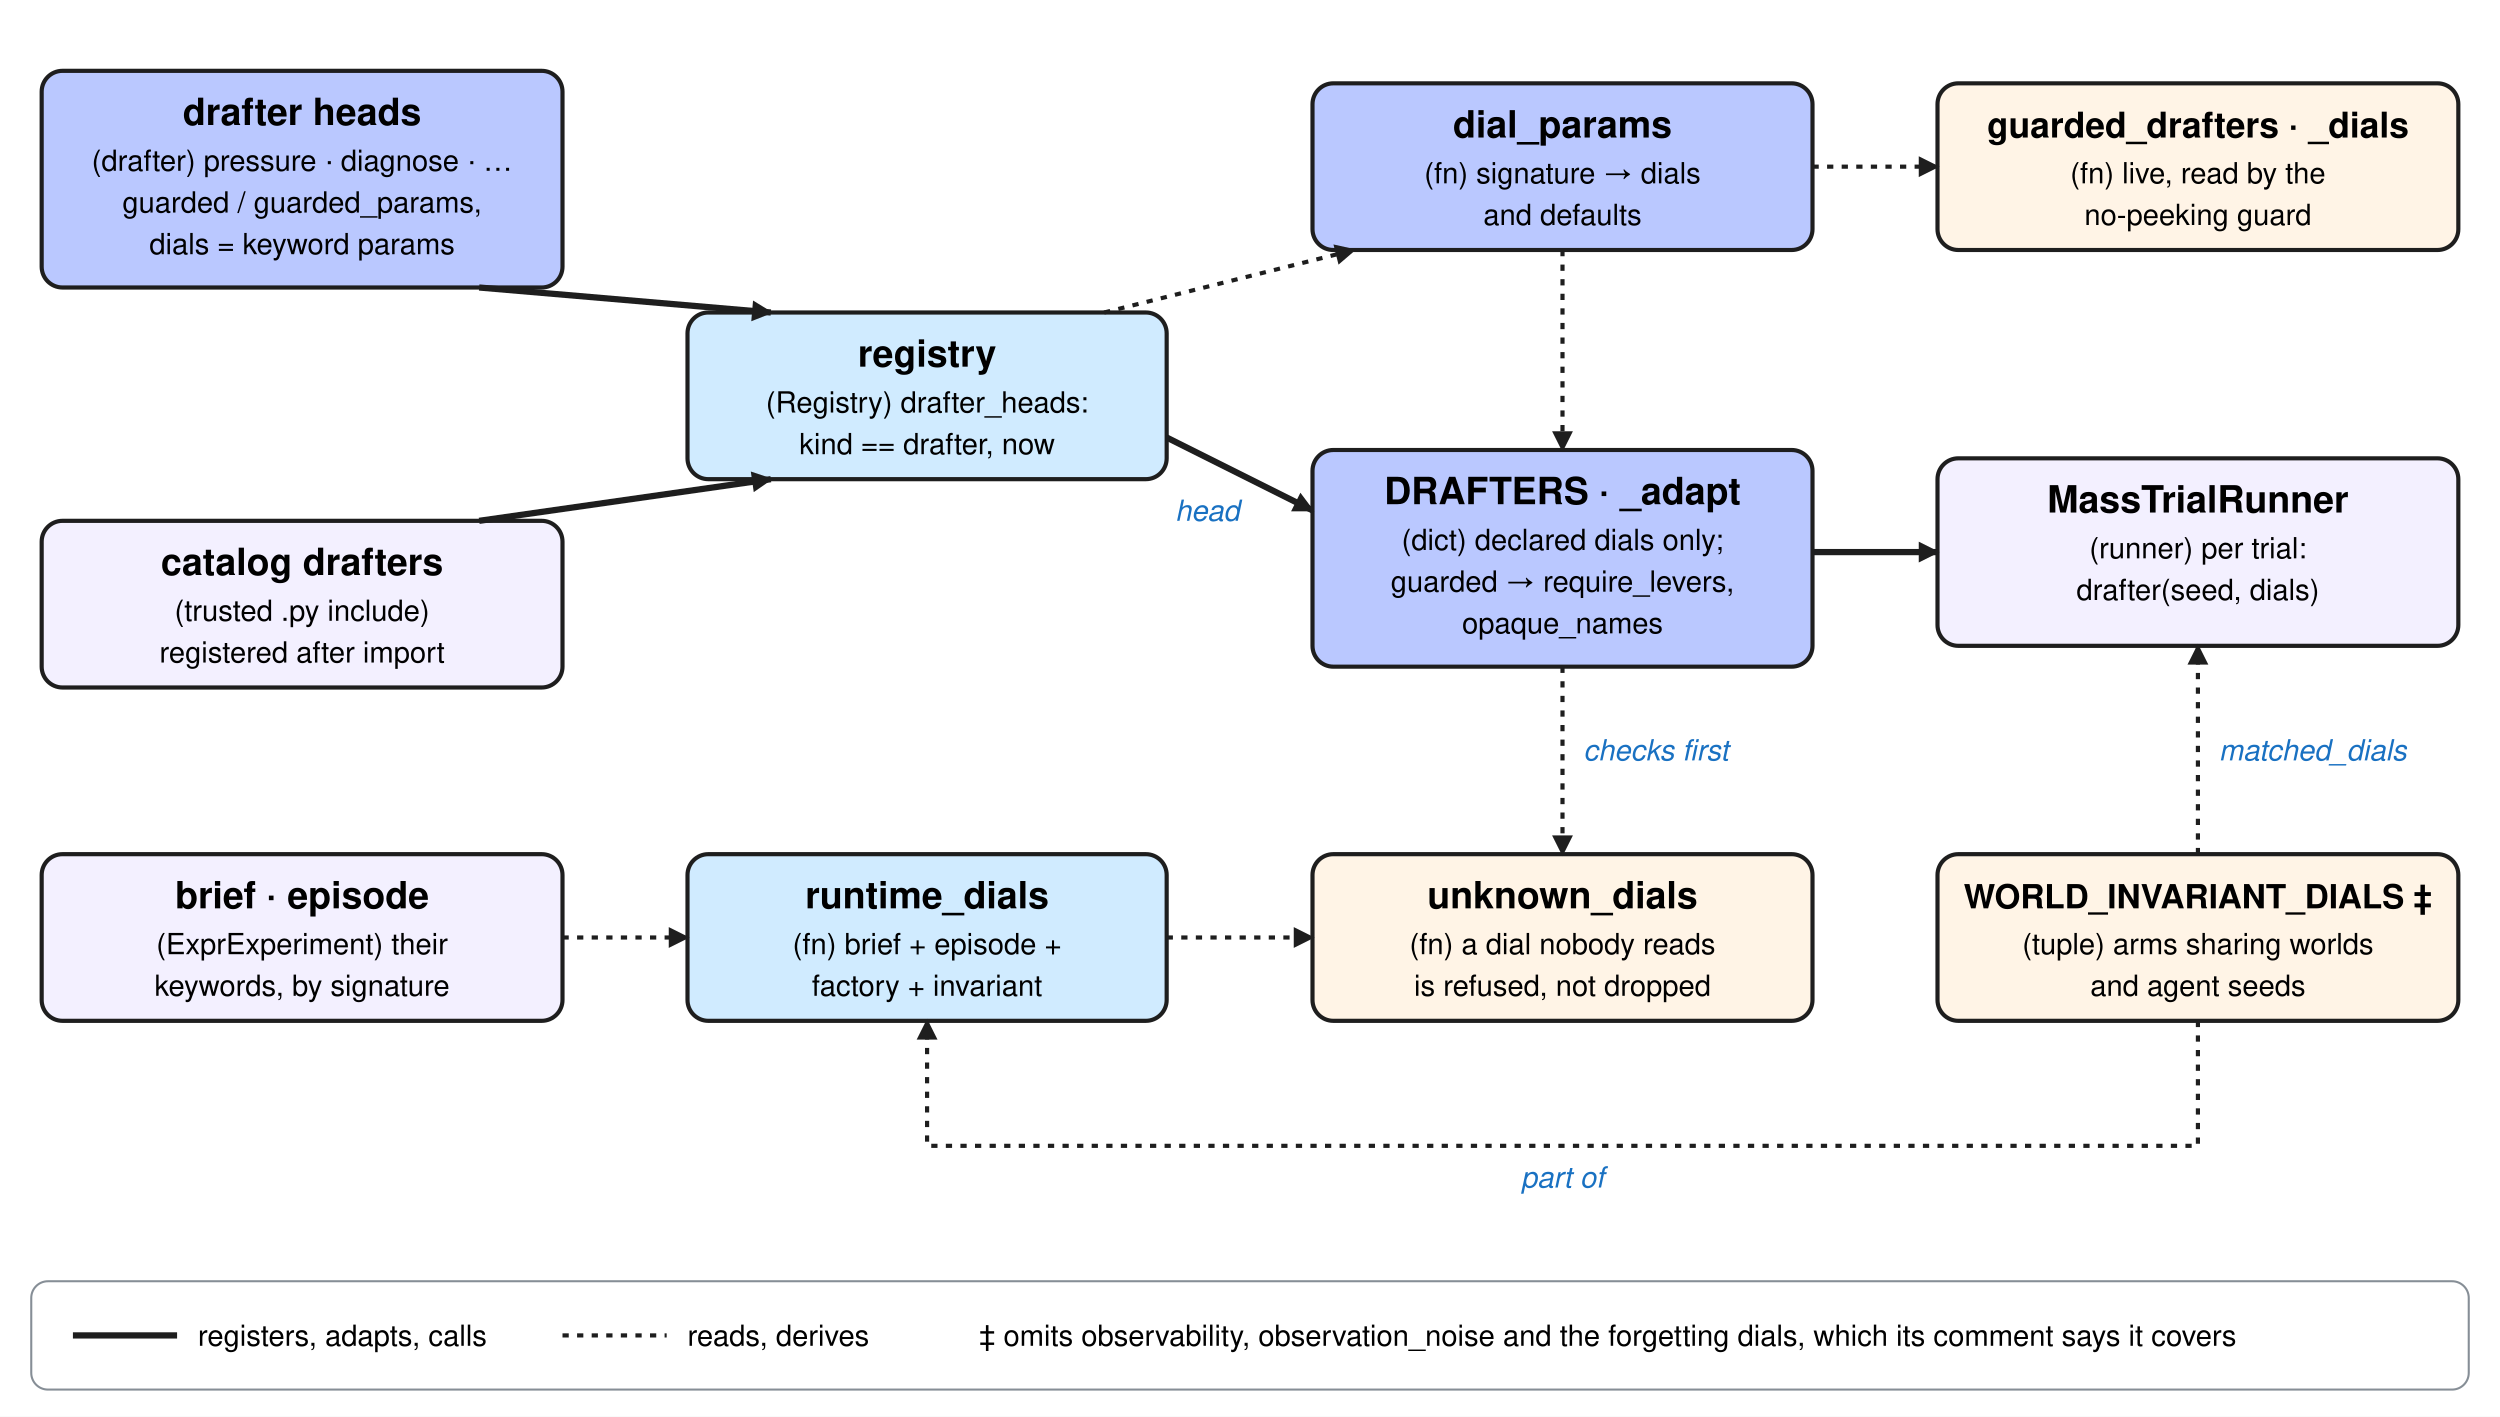
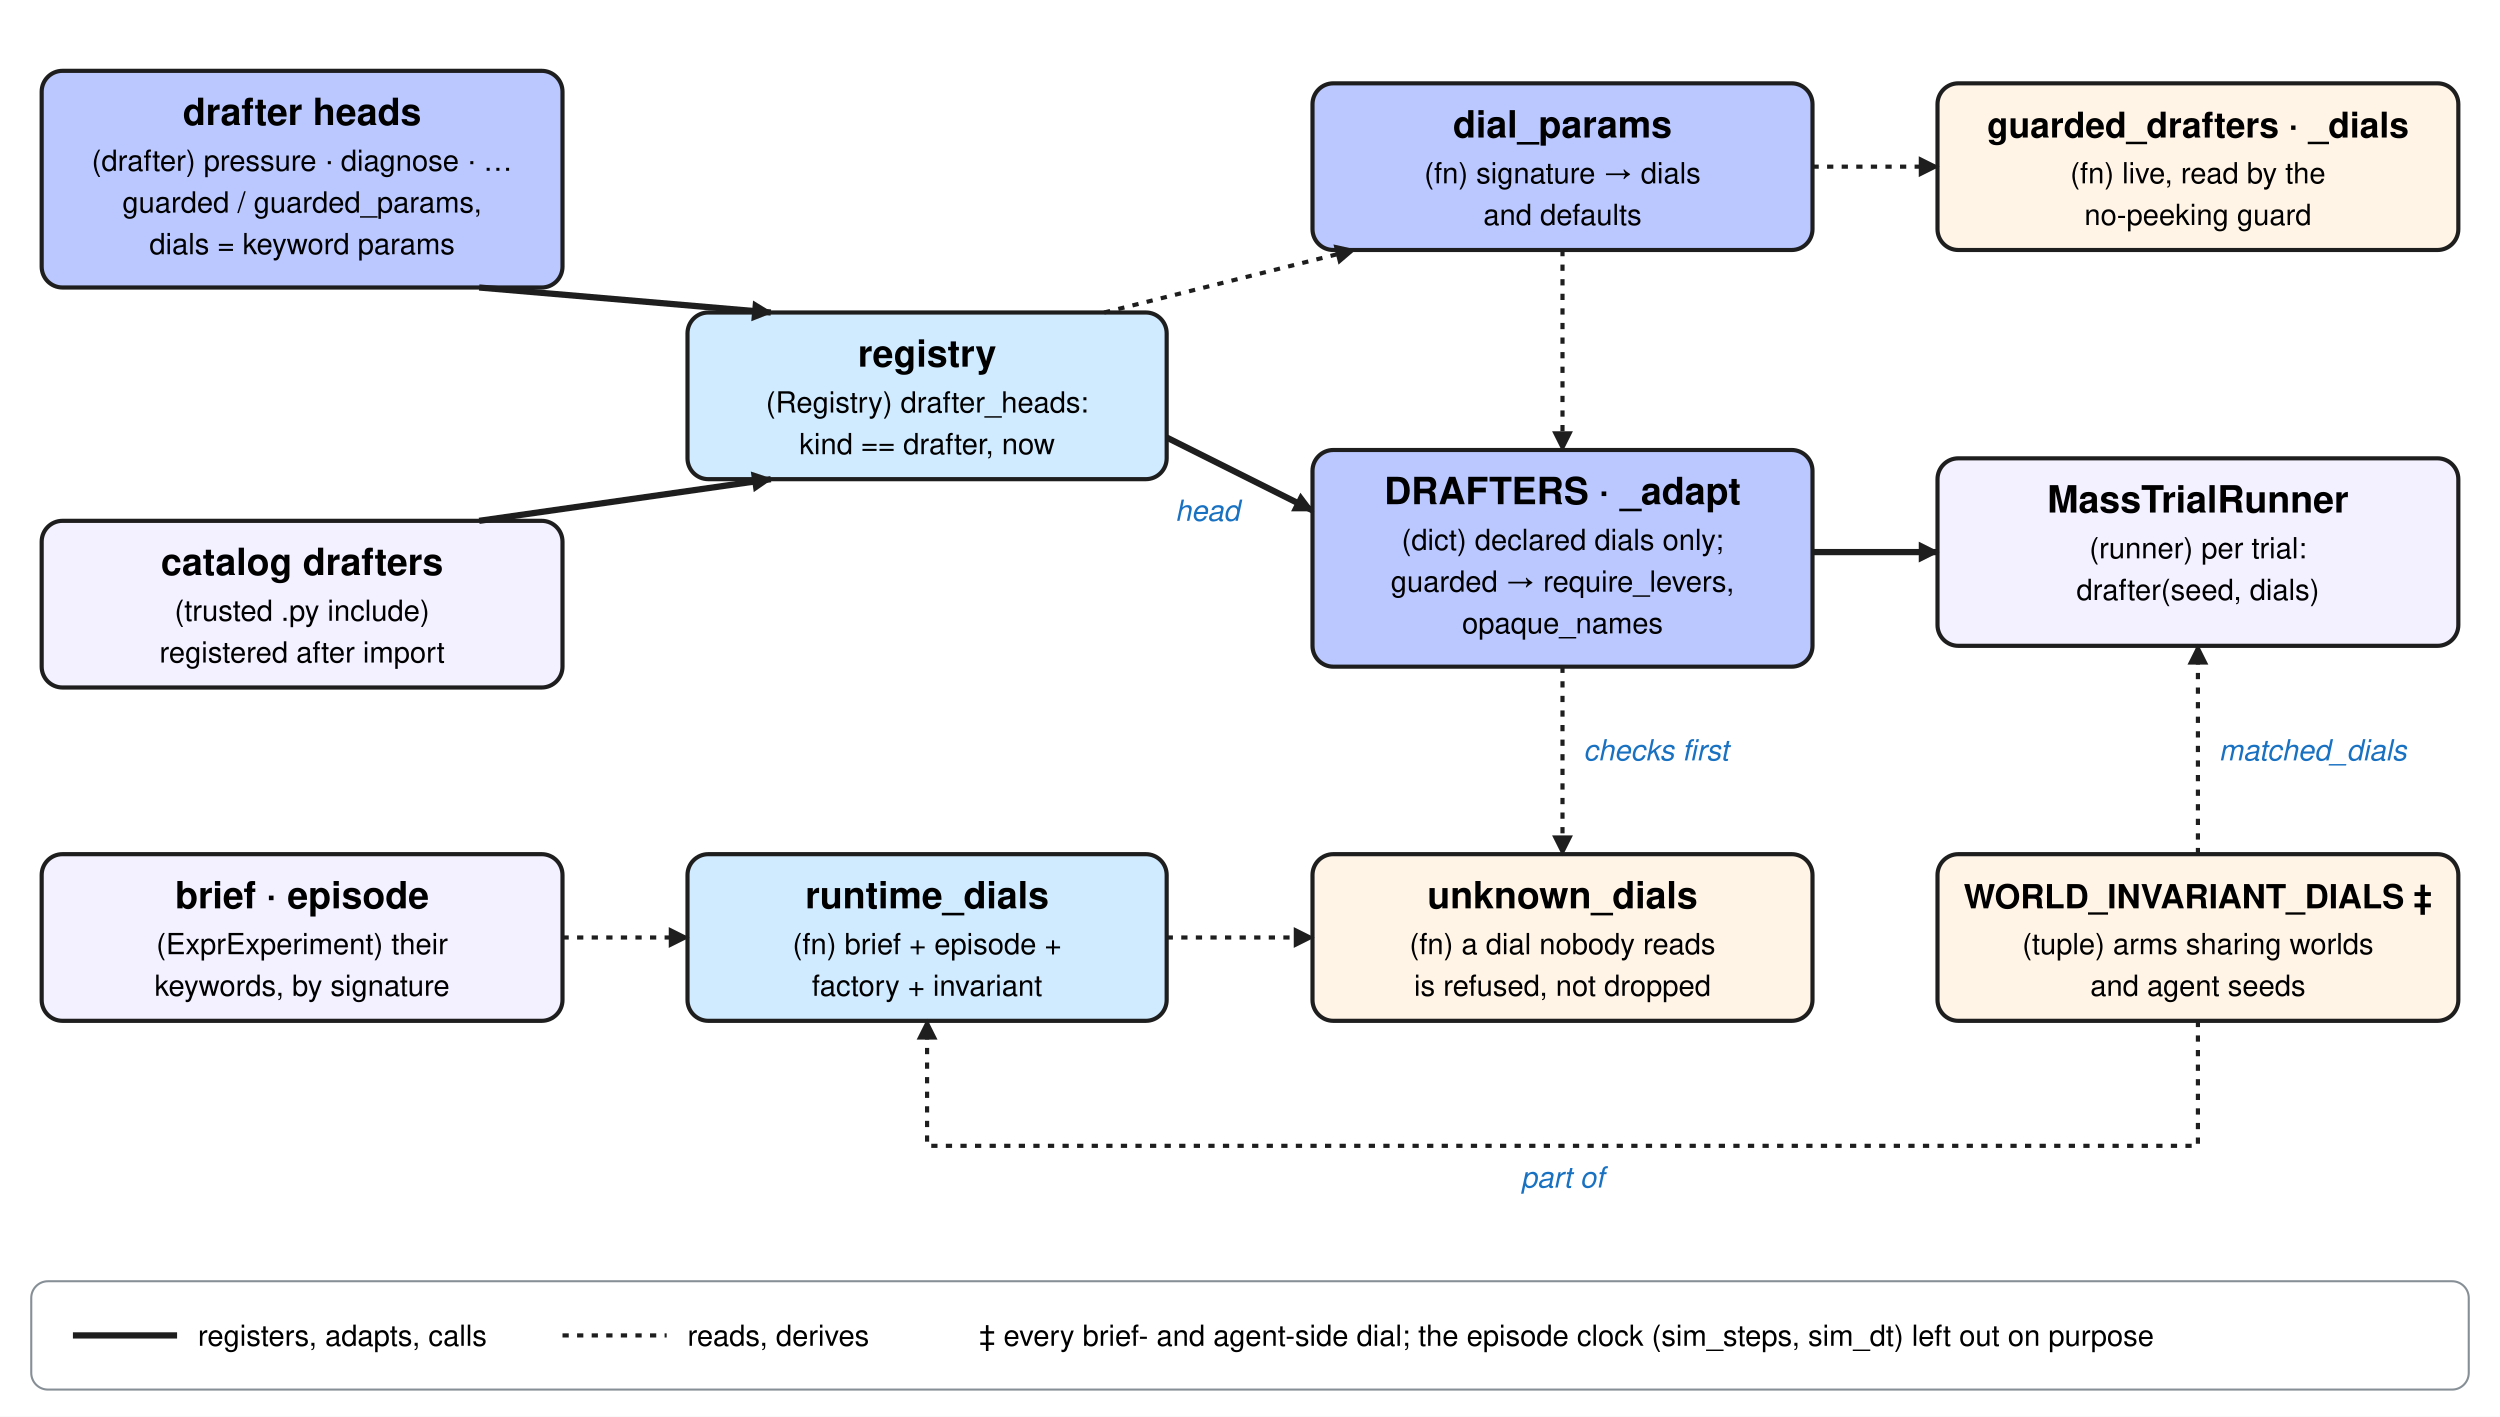
<svg xmlns="http://www.w3.org/2000/svg" width="2400" height="1360" viewBox="0 0 1200 680" font-family="Helvetica, Arial, sans-serif">
  <defs>
    <marker id="arrowhead" viewBox="0 0 10 10" refX="9" refY="5" markerUnits="userSpaceOnUse" markerWidth="10" markerHeight="10" orient="auto-start-reverse">
      <polygon id="arrowhead-shape" points="0,0 10,5 0,10" fill="#1e1e1e" />
    </marker>
  </defs>
  <rect id="bg" x="0" y="0" width="1200" height="680" fill="#ffffff" />
  <g id="n-heads">
    <rect id="n-heads-box" x="20" y="34" width="250" height="104" rx="10" fill="#bac8ff" stroke="#1e1e1e" stroke-width="2" />
    <text id="n-heads-name" x="145" y="60" font-size="18" font-weight="600" text-anchor="middle">drafter heads</text>
    <text id="n-heads-kind" x="145" y="82" font-size="14" text-anchor="middle">(drafter) pressure · diagnose · …</text>
    <text id="n-heads-kind2" x="145" y="102" font-size="14" text-anchor="middle">guarded / guarded_params,</text>
    <text id="n-heads-kind3" x="145" y="122" font-size="14" text-anchor="middle">dials = keyword params</text>
  </g>
  <g id="n-cat">
    <rect id="n-cat-box" x="20" y="250" width="250" height="80" rx="10" fill="#f3f0ff" stroke="#1e1e1e" stroke-width="2" />
    <text id="n-cat-name" x="145" y="276" font-size="18" font-weight="600" text-anchor="middle">catalog drafters</text>
    <text id="n-cat-kind" x="145" y="298" font-size="14" text-anchor="middle">(trusted .py include)</text>
    <text id="n-cat-kind2" x="145" y="318" font-size="14" text-anchor="middle">registered after import</text>
  </g>
  <g id="n-reg">
    <rect id="n-reg-box" x="330" y="150" width="230" height="80" rx="10" fill="#d0ebff" stroke="#1e1e1e" stroke-width="2" />
    <text id="n-reg-name" x="445" y="176" font-size="18" font-weight="600" text-anchor="middle">registry</text>
    <text id="n-reg-kind" x="445" y="198" font-size="14" text-anchor="middle">(Registry) drafter_heads:</text>
    <text id="n-reg-kind2" x="445" y="218" font-size="14" text-anchor="middle">kind == drafter, now</text>
  </g>
  <line id="e-heads-reg" x1="230" y1="138" x2="370" y2="150" stroke="#1e1e1e" stroke-width="3" marker-end="url(#arrowhead)" />
  <line id="e-cat-reg" x1="230" y1="250" x2="370" y2="230" stroke="#1e1e1e" stroke-width="3" marker-end="url(#arrowhead)" />
  <g id="n-dp">
    <rect id="n-dp-box" x="630" y="40" width="240" height="80" rx="10" fill="#bac8ff" stroke="#1e1e1e" stroke-width="2" />
    <text id="n-dp-name" x="750" y="66" font-size="18" font-weight="600" text-anchor="middle">dial_params</text>
    <text id="n-dp-kind" x="750" y="88" font-size="14" text-anchor="middle">(fn) signature → dials</text>
    <text id="n-dp-kind2" x="750" y="108" font-size="14" text-anchor="middle">and defaults</text>
  </g>
  <line id="e-reg-dp" x1="530" y1="150" x2="650" y2="120" stroke="#1e1e1e" stroke-width="2" stroke-dasharray="3 4" marker-end="url(#arrowhead)" />
  <g id="n-guard">
    <rect id="n-guard-box" x="930" y="40" width="250" height="80" rx="10" fill="#fff4e6" stroke="#1e1e1e" stroke-width="2" />
    <text id="n-guard-name" x="1055" y="66" font-size="17" font-weight="600" text-anchor="middle">guarded_drafters · _dials</text>
    <text id="n-guard-kind" x="1055" y="88" font-size="14" text-anchor="middle">(fn) live, read by the</text>
    <text id="n-guard-kind2" x="1055" y="108" font-size="14" text-anchor="middle">no-peeking guard</text>
  </g>
  <line id="e-dp-guard" x1="870" y1="80" x2="930" y2="80" stroke="#1e1e1e" stroke-width="2" stroke-dasharray="3 4" marker-end="url(#arrowhead)" />
  <g id="n-adapt">
    <rect id="n-adapt-box" x="630" y="216" width="240" height="104" rx="10" fill="#bac8ff" stroke="#1e1e1e" stroke-width="2" />
    <text id="n-adapt-name" x="750" y="242" font-size="18" font-weight="600" text-anchor="middle">DRAFTERS · _adapt</text>
    <text id="n-adapt-kind" x="750" y="264" font-size="14" text-anchor="middle">(dict) declared dials only;</text>
    <text id="n-adapt-kind2" x="750" y="284" font-size="14" text-anchor="middle">guarded → require_levers,</text>
    <text id="n-adapt-kind3" x="750" y="304" font-size="14" text-anchor="middle">opaque_names</text>
  </g>
  <line id="e-reg-adapt" x1="560" y1="210" x2="630" y2="245" stroke="#1e1e1e" stroke-width="3" marker-end="url(#arrowhead)" />
  <text id="l-reg-adapt" x="595" y="250" font-size="14" fill="#1971c2" font-style="italic" text-anchor="end">head</text>
  <line id="e-dp-adapt" x1="750" y1="120" x2="750" y2="216" stroke="#1e1e1e" stroke-width="2" stroke-dasharray="3 4" marker-end="url(#arrowhead)" />
  <g id="n-mtr">
    <rect id="n-mtr-box" x="930" y="220" width="250" height="90" rx="10" fill="#f3f0ff" stroke="#1e1e1e" stroke-width="2" />
    <text id="n-mtr-name" x="1055" y="246" font-size="18" font-weight="600" text-anchor="middle">MassTrialRunner</text>
    <text id="n-mtr-kind" x="1055" y="268" font-size="14" text-anchor="middle">(runner) per trial:</text>
    <text id="n-mtr-kind2" x="1055" y="288" font-size="14" text-anchor="middle">drafter(seed, dials)</text>
  </g>
  <line id="e-adapt-mtr" x1="870" y1="265" x2="930" y2="265" stroke="#1e1e1e" stroke-width="3" marker-end="url(#arrowhead)" />
  <g id="n-unk">
    <rect id="n-unk-box" x="630" y="410" width="240" height="80" rx="10" fill="#fff4e6" stroke="#1e1e1e" stroke-width="2" />
    <text id="n-unk-name" x="750" y="436" font-size="18" font-weight="600" text-anchor="middle">unknown_dials</text>
    <text id="n-unk-kind" x="750" y="458" font-size="14" text-anchor="middle">(fn) a dial nobody reads</text>
    <text id="n-unk-kind2" x="750" y="478" font-size="14" text-anchor="middle">is refused, not dropped</text>
  </g>
  <line id="e-adapt-unk" x1="750" y1="320" x2="750" y2="410" stroke="#1e1e1e" stroke-width="2" stroke-dasharray="3 4" marker-end="url(#arrowhead)" />
  <text id="l-adapt-unk" x="760" y="365" font-size="14" fill="#1971c2" font-style="italic">checks first</text>
  <g id="n-rt">
    <rect id="n-rt-box" x="330" y="410" width="230" height="80" rx="10" fill="#d0ebff" stroke="#1e1e1e" stroke-width="2" />
    <text id="n-rt-name" x="445" y="436" font-size="18" font-weight="600" text-anchor="middle">runtime_dials</text>
    <text id="n-rt-kind" x="445" y="458" font-size="14" text-anchor="middle">(fn) brief + episode +</text>
    <text id="n-rt-kind2" x="445" y="478" font-size="14" text-anchor="middle">factory + invariant</text>
  </g>
  <line id="e-rt-unk" x1="560" y1="450" x2="630" y2="450" stroke="#1e1e1e" stroke-width="2" stroke-dasharray="3 4" marker-end="url(#arrowhead)" />
  <g id="n-brief">
    <rect id="n-brief-box" x="20" y="410" width="250" height="80" rx="10" fill="#f3f0ff" stroke="#1e1e1e" stroke-width="2" />
    <text id="n-brief-name" x="145" y="436" font-size="18" font-weight="600" text-anchor="middle">brief · episode</text>
    <text id="n-brief-kind" x="145" y="458" font-size="14" text-anchor="middle">(ExprExperiment) their</text>
    <text id="n-brief-kind2" x="145" y="478" font-size="14" text-anchor="middle">keywords, by signature</text>
  </g>
  <line id="e-brief-rt" x1="270" y1="450" x2="330" y2="450" stroke="#1e1e1e" stroke-width="2" stroke-dasharray="3 4" marker-end="url(#arrowhead)" />
  <g id="n-wi">
    <rect id="n-wi-box" x="930" y="410" width="250" height="80" rx="10" fill="#fff4e6" stroke="#1e1e1e" stroke-width="2" />
    <text id="n-wi-name" x="1055" y="436" font-size="16" font-weight="600" text-anchor="middle">WORLD_INVARIANT_DIALS ‡</text>
    <text id="n-wi-kind" x="1055" y="458" font-size="14" text-anchor="middle">(tuple) arms sharing worlds</text>
    <text id="n-wi-kind2" x="1055" y="478" font-size="14" text-anchor="middle">and agent seeds</text>
  </g>
  <line id="e-wi-mtr" x1="1055" y1="410" x2="1055" y2="310" stroke="#1e1e1e" stroke-width="2" stroke-dasharray="3 4" marker-end="url(#arrowhead)" />
  <text id="l-wi-mtr" x="1065" y="365" font-size="14" fill="#1971c2" font-style="italic">matched_dials</text>
  <polyline id="e-wi-rt" points="1055,490 1055,550 445,550 445,490" fill="none" stroke="#1e1e1e" stroke-width="2" stroke-dasharray="3 4" marker-end="url(#arrowhead)" />
  <text id="l-wi-rt" x="750" y="570" font-size="14" fill="#1971c2" font-style="italic" text-anchor="middle">part of</text>
  <g id="legend">
    <rect id="legend-box" x="15" y="615" width="1170" height="52" rx="8" fill="#ffffff" stroke="#868e96" stroke-width="1" />
    <line id="legend-solid" x1="35" y1="641" x2="85" y2="641" stroke="#1e1e1e" stroke-width="3" />
    <text id="legend-solid-text" x="95" y="646" font-size="14">registers, adapts, calls</text>
    <line id="legend-dotted" x1="270" y1="641" x2="320" y2="641" stroke="#1e1e1e" stroke-width="2" stroke-dasharray="3 4" />
    <text id="legend-dotted-text" x="330" y="646" font-size="14">reads, derives</text>
-     <text id="legend-dagger" x="470" y="646" font-size="14">‡ omits observability, observation_noise and the forgetting dials, which its comment says it covers</text>
+     <text id="legend-dagger" x="470" y="646" font-size="14">‡ every brief- and agent-side dial; the episode clock (sim_steps, sim_dt) left out on purpose</text>
  </g>
</svg>
